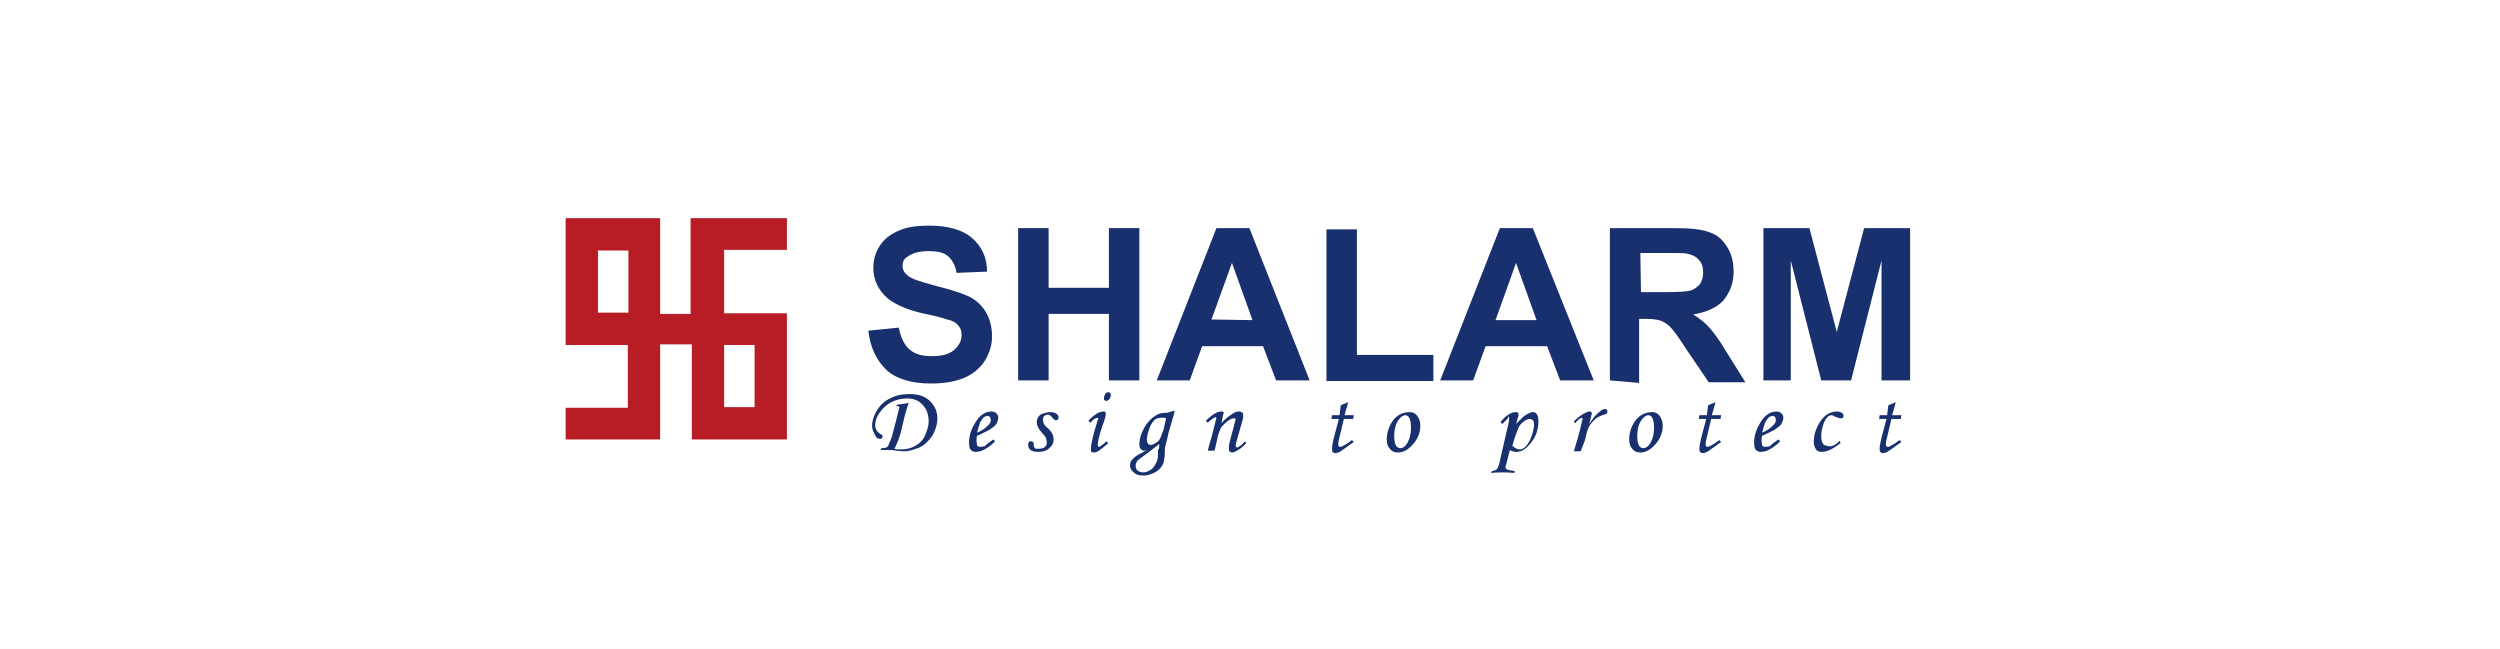
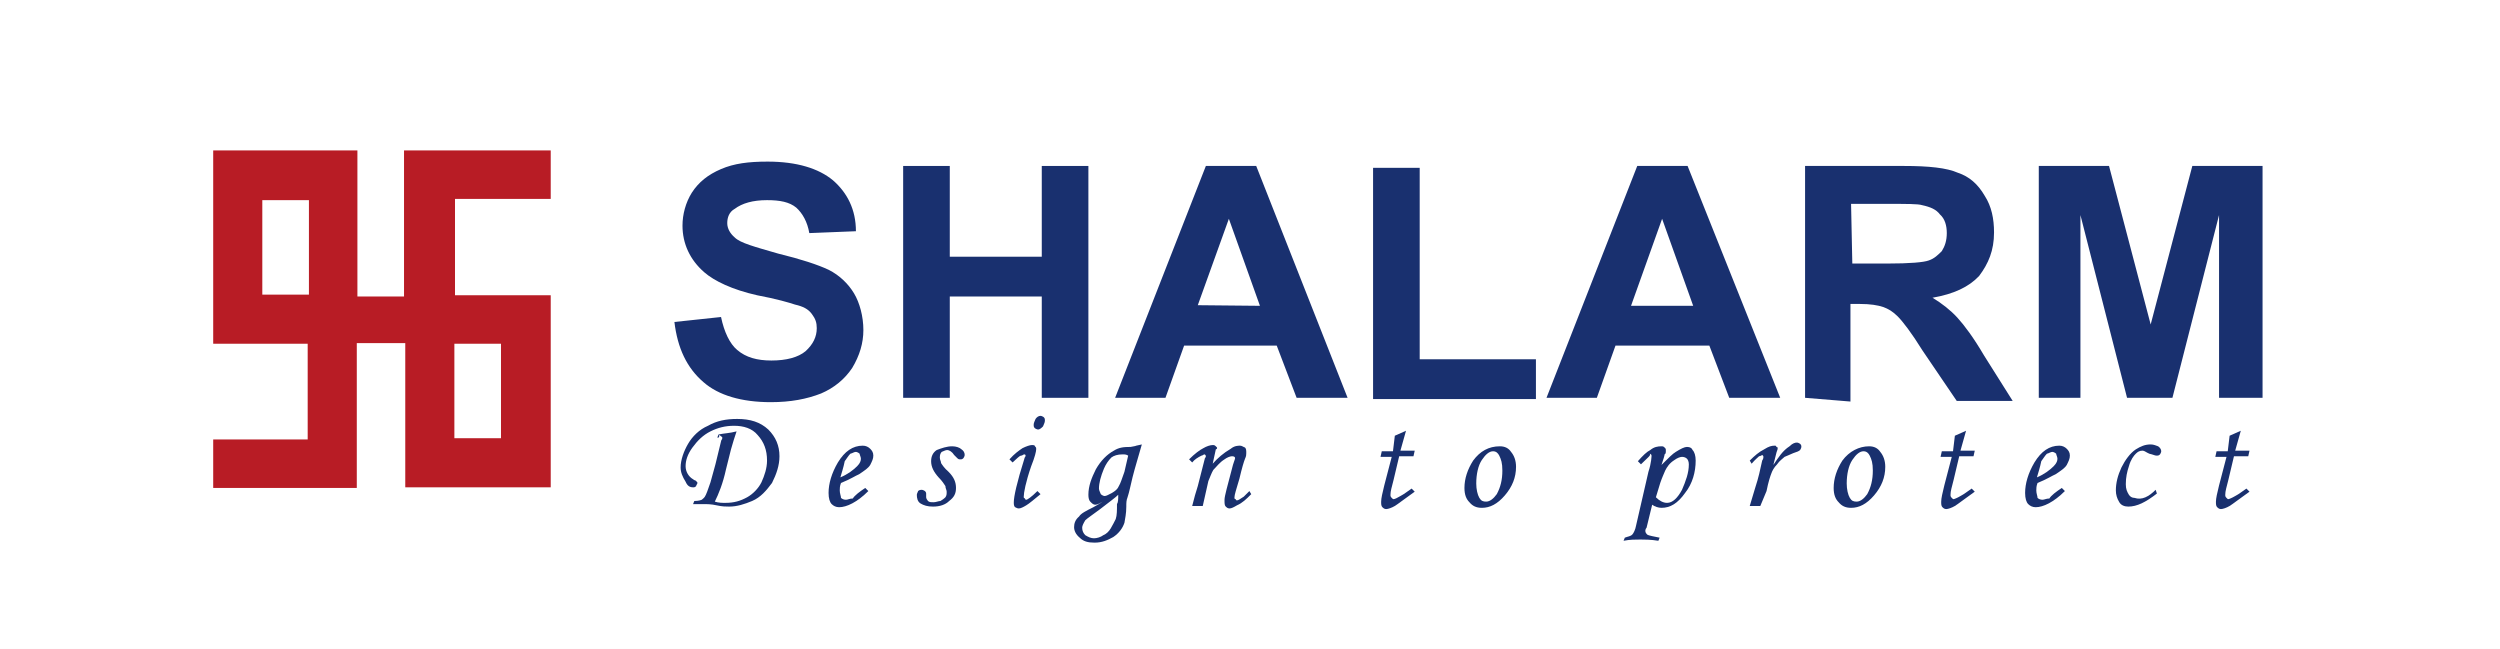
<svg xmlns="http://www.w3.org/2000/svg" version="1.1" id="圖層_1" x="0px" y="0px" viewBox="0 0 402.2 104.4" style="enable-background:new 0 0 402.2 104.4;" xml:space="preserve">
  <style type="text/css">
	.st0{fill:#FFFFFF;}
	.st1{fill:#19306F;}
	.st2{fill:#19306E;}
	.st3{fill:#B81C25;}
</style>
  <g>
    <rect class="st0" width="402.2" height="104.4" />
    <g>
      <g>
-         <path class="st1" d="M139.7,53.2l4.9-0.5c0.3,1.6,0.9,2.8,1.7,3.5c0.9,0.8,2.1,1.1,3.6,1.1c1.6,0,2.8-0.3,3.6-1     c0.8-0.7,1.2-1.5,1.2-2.4c0-0.6-0.1-1-0.5-1.5s-0.9-0.8-1.8-1c-0.6-0.2-1.9-0.6-4-1c-2.6-0.6-4.5-1.5-5.6-2.4     c-1.5-1.3-2.3-3-2.3-4.9c0-1.2,0.3-2.4,1-3.5s1.7-1.9,3.1-2.5s2.9-0.8,4.9-0.8c3.1,0,5.4,0.7,6.9,2c1.5,1.3,2.4,3.1,2.4,5.4     l-4.9,0.2c-0.2-1.2-0.7-2.1-1.4-2.7c-0.7-0.6-1.7-0.8-3.1-0.8c-1.5,0-2.6,0.3-3.4,0.9c-0.6,0.3-0.8,0.9-0.8,1.5     c0,0.6,0.3,1.1,0.8,1.5c0.6,0.6,2.1,1,4.6,1.7c2.4,0.6,4.2,1.2,5.3,1.7c1.2,0.6,2.1,1.5,2.7,2.5c0.6,1,1,2.4,1,3.9     c0,1.4-0.4,2.7-1.2,4c-0.8,1.2-1.9,2.1-3.3,2.7c-1.5,0.6-3.2,0.9-5.3,0.9c-3.1,0-5.5-0.7-7.1-2.1C141,58,140,55.9,139.7,53.2z" />
-         <path class="st1" d="M163.8,61.2V36.7h4.9v9.6h9.7v-9.6h4.9v24.5h-4.9V50.5h-9.7v10.7H163.8z" />
-         <path class="st1" d="M210.7,61.2h-5.4l-2.1-5.5h-9.8l-2,5.5h-5.3l9.6-24.5h5.3L210.7,61.2z M201.5,51.5l-3.3-9.2l-3.3,9.1     L201.5,51.5L201.5,51.5z" />
-         <path class="st1" d="M213.4,61.2V36.9h4.9v20.2h12.3v4.2H213.4z" />
-         <path class="st1" d="M256.4,61.2H251l-2.1-5.5H239l-2,5.5h-5.3l9.6-24.5h5.3L256.4,61.2z M247.2,51.5l-3.3-9.2l-3.3,9.2H247.2z" />
-         <path class="st1" d="M259,61.2V36.7h10.4c2.6,0,4.5,0.2,5.7,0.7c1.2,0.4,2.1,1.2,2.8,2.4c0.7,1.1,1,2.4,1,3.9     c0,1.9-0.6,3.3-1.6,4.6c-1.1,1.2-2.7,1.9-4.9,2.3c1,0.6,1.9,1.3,2.6,2.1c0.7,0.8,1.7,2.1,2.8,4l3,4.8h-5.9l-3.6-5.3     c-1.2-1.9-2.1-3.1-2.6-3.6c-0.5-0.5-1-0.8-1.5-1c-0.6-0.2-1.4-0.3-2.5-0.3h-1v10.3L259,61.2L259,61.2z M264,47h3.7     c2.4,0,3.9-0.1,4.4-0.3c0.6-0.2,1-0.6,1.4-1c0.3-0.5,0.5-1.1,0.5-1.9c0-0.8-0.2-1.5-0.7-2c-0.4-0.5-1-0.8-1.9-1     c-0.4-0.1-1.6-0.1-3.6-0.1h-3.9L264,47L264,47z" />
-         <path class="st1" d="M283.7,61.2V36.7h7.4l4.4,16.7l4.4-16.7h7.4v24.5h-4.6V41.9l-4.9,19.3h-4.8l-4.9-19.3v19.3H283.7z" />
+         <path class="st1" d="M108.5,51.8l7.5-0.8c0.5,2.4,1.4,4.3,2.6,5.3c1.4,1.2,3.2,1.7,5.5,1.7c2.4,0,4.3-0.5,5.5-1.5     c1.2-1.1,1.8-2.3,1.8-3.7c0-0.9-0.2-1.5-0.8-2.3c-0.6-0.8-1.4-1.2-2.7-1.5c-0.9-0.3-2.9-0.9-6.1-1.5c-4-0.9-6.9-2.3-8.5-3.7     c-2.3-2-3.5-4.6-3.5-7.5c0-1.8,0.5-3.7,1.5-5.3c1.1-1.7,2.6-2.9,4.7-3.8s4.4-1.2,7.5-1.2c4.7,0,8.2,1.1,10.5,3     c2.3,2,3.7,4.7,3.7,8.2l-7.5,0.3c-0.3-1.8-1.1-3.2-2.1-4.1c-1.1-0.9-2.6-1.2-4.7-1.2c-2.3,0-4,0.5-5.2,1.4     c-0.9,0.5-1.2,1.4-1.2,2.3c0,0.9,0.5,1.7,1.2,2.3c0.9,0.9,3.2,1.5,7,2.6c3.7,0.9,6.4,1.8,8.1,2.6c1.8,0.9,3.2,2.3,4.1,3.8     c0.9,1.5,1.5,3.7,1.5,5.9c0,2.1-0.6,4.1-1.8,6.1c-1.2,1.8-2.9,3.2-5,4.1c-2.3,0.9-4.9,1.4-8.1,1.4c-4.7,0-8.4-1.1-10.8-3.2     C110.5,59.2,109,56,108.5,51.8z" />
+         <path class="st1" d="M145.3,64V26.7h7.5v14.6h14.8V26.7h7.5V64h-7.5V47.7h-14.8V64H145.3z" />
+         <path class="st1" d="M216.8,64h-8.2l-3.2-8.4h-14.9l-3,8.4h-8.1l14.6-37.3h8.1L216.8,64z M202.7,49.2l-5-14l-5,13.9L202.7,49.2     L202.7,49.2z" />
+         <path class="st1" d="M220.9,64V27h7.5v30.8h18.7v6.4h-26.2V64z" />
+         <path class="st1" d="M286.4,64h-8.2l-3.2-8.4h-15.1l-3,8.4h-8.1l14.6-37.3h8.1L286.4,64z M272.4,49.2l-5-14l-5,14H272.4z" />
+         <path class="st1" d="M290.4,64V26.7h15.9c4,0,6.9,0.3,8.7,1.1c1.8,0.6,3.2,1.8,4.3,3.7c1.1,1.7,1.5,3.7,1.5,5.9     c0,2.9-0.9,5-2.4,7c-1.7,1.8-4.1,2.9-7.5,3.5c1.5,0.9,2.9,2,4,3.2c1.1,1.2,2.6,3.2,4.3,6.1l4.6,7.3h-9l-5.5-8.1     c-1.8-2.9-3.2-4.7-4-5.5c-0.8-0.8-1.5-1.2-2.3-1.5c-0.9-0.3-2.1-0.5-3.8-0.5h-1.5v15.7L290.4,64L290.4,64z M298,42.4h5.6     c3.7,0,5.9-0.2,6.7-0.5c0.9-0.3,1.5-0.9,2.1-1.5c0.5-0.8,0.8-1.7,0.8-2.9c0-1.2-0.3-2.3-1.1-3c-0.6-0.8-1.5-1.2-2.9-1.5     c-0.6-0.2-2.4-0.2-5.5-0.2h-5.9L298,42.4L298,42.4z" />
+         <path class="st1" d="M328,64V26.7h11.3l6.7,25.5l6.7-25.5H364V64h-7V34.6L349.5,64h-7.3l-7.5-29.4V64H328z" />
      </g>
      <g>
-         <path class="st2" d="M144.2,65.4l0.1-0.3c0.6-0.1,1.2-0.1,1.9-0.3c-0.2,0.6-0.4,1.2-0.6,1.9l-0.5,2.1c-0.3,1.5-0.8,2.6-1.2,3.4     c0.4,0.1,0.8,0.1,1.1,0.1c0.9,0,1.6-0.2,2.3-0.6c0.6-0.3,1.2-0.9,1.5-1.6c0.3-0.7,0.6-1.5,0.6-2.3c0-1.1-0.3-2-1-2.7     c-0.6-0.7-1.5-1-2.5-1c-0.9,0-1.7,0.2-2.5,0.6c-0.8,0.4-1.4,1-1.9,1.7c-0.5,0.7-0.7,1.4-0.7,2s0.3,1.1,0.8,1.4     c0.1,0.1,0.3,0.1,0.3,0.2c0.1,0.1,0.1,0.1,0.1,0.2c0,0.1-0.1,0.2-0.1,0.3c-0.1,0.1-0.2,0.1-0.3,0.1c-0.3,0-0.6-0.1-0.8-0.6     c-0.3-0.5-0.5-1-0.5-1.5c0-0.8,0.3-1.7,0.8-2.5c0.5-0.8,1.2-1.5,2.1-1.9c0.9-0.5,1.9-0.7,3.1-0.7c1.4,0,2.4,0.3,3.3,1.1     c0.8,0.8,1.2,1.7,1.2,2.8c0,1-0.3,1.9-0.8,2.8c-0.6,0.8-1.2,1.5-2.1,1.9c-0.8,0.3-1.6,0.6-2.4,0.6c-0.3,0-0.7,0-1.3-0.1     c-0.6-0.1-1-0.1-1.5-0.1c-0.2,0-0.6,0-1,0l0.1-0.3c0.5,0,0.8-0.1,0.8-0.1c0.1-0.1,0.2-0.1,0.3-0.3c0.1-0.2,0.3-0.7,0.6-1.5     l0.5-1.9l0.6-2.4c0-0.1,0.1-0.2,0.1-0.3c0-0.1,0-0.1-0.1-0.2c-0.1-0.1-0.1-0.1-0.2-0.1C144.4,65.4,144.4,65.4,144.2,65.4z" />
-         <path class="st2" d="M159.8,70.7l0.3,0.3c-1.2,1.2-2.3,1.7-3.1,1.7c-0.3,0-0.6-0.1-0.8-0.3c-0.2-0.2-0.3-0.6-0.3-1.2     c0-1,0.3-2.1,1-3.2c0.7-1.2,1.6-1.8,2.6-1.8c0.3,0,0.6,0.1,0.8,0.3c0.2,0.2,0.3,0.4,0.3,0.7c0,0.3-0.1,0.6-0.3,1     c-0.2,0.3-0.6,0.6-1.2,1c-0.3,0.1-0.9,0.5-1.9,0.9c-0.1,0.3-0.1,0.6-0.1,0.8c0,0.3,0.1,0.6,0.1,0.8c0.1,0.1,0.3,0.2,0.5,0.2     s0.4-0.1,0.7-0.1C158.7,71.5,159.2,71.1,159.8,70.7z M157.2,69.6c0.8-0.3,1.4-0.8,1.8-1.2c0.3-0.3,0.4-0.6,0.4-0.8     c0-0.2-0.1-0.4-0.1-0.5c-0.1-0.1-0.3-0.2-0.4-0.2c-0.2,0-0.3,0.1-0.6,0.2c-0.2,0.2-0.4,0.5-0.6,0.8     C157.5,68.5,157.3,69.1,157.2,69.6z" />
-         <path class="st2" d="M169,66.3c0.4,0,0.8,0.1,1,0.3c0.2,0.1,0.3,0.3,0.3,0.6c0,0.1-0.1,0.3-0.1,0.3c-0.1,0.1-0.2,0.1-0.3,0.1     c-0.1,0-0.2,0-0.3-0.1c-0.1-0.1-0.1-0.1-0.3-0.3c-0.2-0.3-0.5-0.5-0.7-0.5c-0.2,0-0.4,0.1-0.6,0.2c-0.1,0.1-0.2,0.3-0.2,0.6     s0.1,0.4,0.1,0.6c0.1,0.2,0.3,0.5,0.8,0.9c0.6,0.6,0.8,1.1,0.8,1.7c0,0.6-0.2,1-0.7,1.4c-0.4,0.4-1,0.6-1.7,0.6     c-0.6,0-1-0.1-1.3-0.3c-0.3-0.2-0.4-0.6-0.4-0.9c0-0.1,0.1-0.3,0.1-0.4c0.1-0.1,0.3-0.1,0.4-0.1c0.1,0,0.3,0.1,0.3,0.1     c0.1,0.1,0.1,0.2,0.1,0.3c0,0.1,0,0.1,0,0.2s0,0.1,0,0.1c0,0.1,0.1,0.3,0.2,0.4c0.1,0.1,0.3,0.1,0.6,0.1c0.3,0,0.5-0.1,0.7-0.1     c0.2-0.1,0.3-0.2,0.5-0.4c0.1-0.2,0.1-0.3,0.1-0.6c0-0.2-0.1-0.3-0.1-0.6c-0.1-0.2-0.3-0.5-0.7-0.9c-0.5-0.6-0.8-1.1-0.8-1.7     c0-0.5,0.2-0.9,0.6-1.2C167.9,66.5,168.4,66.3,169,66.3z" />
-         <path class="st2" d="M175.4,68l-0.3-0.3c0.5-0.6,1-0.9,1.4-1.2c0.4-0.2,0.8-0.3,1-0.3c0.1,0,0.3,0,0.3,0.1     c0.1,0.1,0.1,0.1,0.1,0.3s-0.1,0.8-0.5,1.8c-0.6,1.7-0.8,2.8-0.8,3.2c0,0.1,0,0.1,0.1,0.2c0,0.1,0.1,0.1,0.1,0.1     c0.1,0,0.6-0.3,1.2-0.9l0.3,0.3c-0.7,0.6-1.2,1-1.5,1.2c-0.3,0.2-0.6,0.3-0.8,0.3c-0.2,0-0.3-0.1-0.4-0.1     c-0.1-0.1-0.1-0.3-0.1-0.5c0-0.6,0.3-2.1,1.1-4.6c0-0.1,0.1-0.2,0.1-0.3c0-0.1-0.1-0.1-0.1-0.1c-0.1,0-0.2,0.1-0.3,0.1     C176.1,67.3,175.8,67.6,175.4,68z M178.3,63.1c0.1,0,0.3,0.1,0.3,0.1c0.1,0.1,0.1,0.2,0.1,0.4s-0.1,0.4-0.2,0.6     c-0.1,0.1-0.3,0.3-0.5,0.3c-0.1,0-0.3-0.1-0.3-0.1c-0.1-0.1-0.1-0.2-0.1-0.4c0-0.2,0.1-0.4,0.2-0.6     C177.9,63.2,178.1,63.1,178.3,63.1z" />
-         <path class="st2" d="M188.4,66.2l0.6-0.1c-0.3,1.2-0.7,2.4-1,3.5c-0.2,0.8-0.3,1.5-0.5,2.1c-0.1,0.3-0.1,0.6-0.1,1     c0,0.7-0.1,1.3-0.2,1.7c-0.2,0.6-0.6,1.1-1.2,1.5c-0.6,0.3-1.2,0.6-2,0.6c-0.7,0-1.2-0.1-1.6-0.5c-0.4-0.3-0.6-0.7-0.6-1.1     s0.1-0.8,0.5-1.1c0.2-0.3,0.7-0.6,1.5-1c0.3-0.2,0.7-0.4,1-0.6c-0.3,0.2-0.6,0.3-0.8,0.3c-0.2,0-0.3-0.1-0.5-0.3     c-0.1-0.1-0.2-0.4-0.2-0.7c0-0.9,0.3-1.8,0.8-2.7s1.2-1.6,1.9-2c0.5-0.3,1-0.4,1.8-0.4C188.1,66.3,188.3,66.3,188.4,66.2     L188.4,66.2z M186.5,71.4c-0.3,0.3-1,0.8-1.9,1.5c-0.8,0.6-1.4,1-1.6,1.2c-0.2,0.3-0.3,0.6-0.3,0.8c0,0.3,0.1,0.6,0.3,0.8     c0.3,0.2,0.6,0.3,0.9,0.3s0.7-0.1,1-0.3c0.3-0.1,0.6-0.4,0.8-0.7c0.2-0.3,0.4-0.7,0.5-1c0.1-0.4,0.1-0.9,0.1-1.6     C186.5,72.2,186.5,71.9,186.5,71.4z M187.6,67.3c-0.2-0.1-0.4-0.1-0.6-0.1c-0.5,0-0.9,0.1-1.2,0.3c-0.3,0.3-0.6,0.7-0.8,1.2     c-0.3,0.8-0.5,1.5-0.5,2.1c0,0.2,0.1,0.4,0.2,0.6c0.1,0.1,0.3,0.2,0.4,0.2c0.2,0,0.4-0.1,0.8-0.3c0.3-0.2,0.6-0.4,0.7-0.7     c0.2-0.3,0.3-0.8,0.6-1.5L187.6,67.3z" />
-         <path class="st2" d="M194.3,68l-0.3-0.3c0.6-0.6,1.1-1,1.5-1.2c0.3-0.2,0.7-0.3,1-0.3c0.1,0,0.2,0,0.3,0.1     c0.1,0.1,0.1,0.1,0.1,0.1c0,0.1,0,0.1-0.1,0.2l-0.3,1.5c0.5-0.6,1.1-1.1,1.9-1.6c0.4-0.3,0.8-0.3,1-0.3c0.2,0,0.3,0.1,0.5,0.2     c0.1,0.1,0.1,0.3,0.1,0.6c0,0.1,0,0.3-0.1,0.6c-0.1,0.3-0.3,1-0.6,2.1s-0.5,1.7-0.5,2c0,0.1,0,0.2,0.1,0.2c0,0.1,0.1,0.1,0.1,0.1     c0.1,0,0.3-0.1,0.7-0.4c0.2-0.2,0.4-0.4,0.6-0.6l0.2,0.3c-0.5,0.5-0.9,0.9-1.5,1.2c-0.3,0.2-0.6,0.3-0.8,0.3     c-0.2,0-0.3-0.1-0.4-0.2c-0.1-0.1-0.1-0.3-0.1-0.7c0-0.4,0.3-1.5,0.8-3.3c0.1-0.6,0.3-1,0.3-1.1s-0.1-0.2-0.3-0.2     s-0.5,0.1-0.8,0.3c-0.5,0.3-0.8,0.7-1.2,1.1c-0.2,0.3-0.3,0.7-0.5,1.2l-0.6,2.6h-1.1c0.2-0.8,0.4-1.5,0.6-2.1l0.7-2.8     c0-0.1,0.1-0.2,0.1-0.3c0-0.1-0.1-0.2-0.1-0.2c-0.1,0-0.2,0.1-0.3,0.1C194.9,67.5,194.6,67.7,194.3,68z" />
-         <path class="st2" d="M215.7,65.2l1.2-0.5l-0.6,2.1h1.5l-0.1,0.6h-1.5l-0.6,2.5c-0.2,0.8-0.3,1.2-0.3,1.6c0,0.1,0,0.2,0.1,0.3     c0.1,0.1,0.1,0.1,0.2,0.1c0.1,0,0.4-0.1,0.7-0.3c0.4-0.2,0.8-0.5,1.2-0.8l0.3,0.3c-1.1,0.8-1.8,1.3-2.1,1.5     c-0.3,0.2-0.7,0.3-0.9,0.3c-0.2,0-0.3-0.1-0.4-0.2c-0.1-0.1-0.1-0.3-0.1-0.6c0-0.3,0.1-0.9,0.3-1.7l0.8-3h-1.2l0.1-0.6h1.2     L215.7,65.2z" />
-         <path class="st2" d="M226.8,66.3c0.5,0,0.9,0.2,1.2,0.6c0.3,0.4,0.5,0.9,0.5,1.6c0,1.1-0.4,2.1-1.2,3s-1.6,1.3-2.4,1.3     c-0.6,0-1-0.2-1.3-0.6c-0.3-0.3-0.5-0.8-0.5-1.5c0-1,0.3-2,0.9-2.9C224.7,66.8,225.6,66.3,226.8,66.3z M226.1,66.8     c-0.4,0-0.8,0.3-1.2,0.9c-0.4,0.6-0.6,1.5-0.6,2.5c0,0.6,0.1,1.2,0.3,1.5c0.2,0.3,0.4,0.4,0.7,0.4c0.4,0,0.8-0.3,1.1-0.8     c0.4-0.7,0.6-1.5,0.6-2.5c0-0.8-0.1-1.2-0.3-1.6C226.6,67,226.4,66.8,226.1,66.8z" />
-         <path class="st2" d="M241.7,68.2l-0.3-0.3c0.5-0.6,0.9-1,1.3-1.2c0.4-0.3,0.8-0.4,1.2-0.4c0.1,0,0.2,0,0.3,0.1     c0.1,0.1,0.1,0.1,0.1,0.3s0,0.3-0.1,0.4c0,0.1-0.1,0.5-0.3,1.1c0.8-0.8,1.2-1.2,1.5-1.4c0.5-0.3,0.9-0.5,1.2-0.5     c0.3,0,0.5,0.1,0.6,0.3c0.2,0.2,0.3,0.6,0.3,1.1c0,1.2-0.3,2.4-1.1,3.4c-0.8,1.1-1.6,1.6-2.5,1.6c-0.3,0-0.7-0.1-1-0.3l-0.6,2.4     c-0.1,0.1-0.1,0.3-0.1,0.3c0,0.2,0.1,0.3,0.2,0.4c0.2,0.1,0.7,0.2,1.3,0.3l-0.1,0.3c-0.8-0.1-1.5-0.1-1.9-0.1     c-0.5,0-1.1,0-1.8,0.1l0.1-0.3c0.3-0.1,0.6-0.1,0.8-0.3c0.1-0.1,0.3-0.5,0.4-0.9l1.3-5.7c0.3-1,0.3-1.7,0.3-1.7     c0-0.1-0.1-0.2-0.2-0.2C242.8,67.2,242.4,67.5,241.7,68.2z M243.3,71.7c0.4,0.4,0.8,0.6,1.2,0.6c0.6,0,1.1-0.5,1.6-1.4     c0.4-0.9,0.7-1.8,0.7-2.7c0-0.3-0.1-0.5-0.2-0.6c-0.1-0.1-0.3-0.2-0.5-0.2c-0.2,0-0.5,0.1-0.8,0.3c-0.5,0.3-0.8,0.7-1,1.1     c-0.1,0.3-0.3,0.7-0.5,1.3L243.3,71.7z" />
-         <path class="st2" d="M254.3,72.6h-1.1l0.6-2c0.3-1,0.5-1.9,0.7-2.8c0.1-0.2,0.1-0.3,0.1-0.4c0-0.1-0.1-0.2-0.1-0.2     s-0.2,0.1-0.3,0.1c-0.1,0.1-0.4,0.3-0.8,0.8l-0.2-0.3c0.5-0.5,1-0.9,1.5-1.2c0.5-0.3,0.8-0.4,1.1-0.4c0.1,0,0.1,0,0.2,0.1     c0.1,0.1,0.1,0.1,0.1,0.1c0,0.1,0,0.2-0.1,0.5l-0.3,1.3c0.5-0.8,1-1.5,1.7-2c0.3-0.3,0.6-0.4,0.8-0.4c0.1,0,0.3,0.1,0.3,0.1     c0.1,0.1,0.1,0.2,0.1,0.3c0,0.1-0.1,0.3-0.1,0.3c-0.1,0.1-0.3,0.2-0.7,0.3c-0.3,0.1-0.7,0.3-0.9,0.4c-0.2,0.2-0.5,0.4-0.8,0.8     c-0.3,0.3-0.5,0.7-0.6,0.9c-0.1,0.3-0.3,0.9-0.5,1.9L254.3,72.6z" />
-         <path class="st2" d="M265.8,66.3c0.5,0,0.9,0.2,1.2,0.6c0.3,0.4,0.5,0.9,0.5,1.6c0,1.1-0.4,2.1-1.2,3c-0.8,0.9-1.6,1.3-2.4,1.3     c-0.6,0-1-0.2-1.3-0.6c-0.3-0.3-0.5-0.8-0.5-1.5c0-1,0.3-2,0.9-2.9C263.7,66.8,264.7,66.3,265.8,66.3z M265.2,66.8     c-0.4,0-0.8,0.3-1.2,0.9c-0.4,0.6-0.6,1.5-0.6,2.5c0,0.6,0.1,1.2,0.3,1.5c0.2,0.3,0.4,0.4,0.7,0.4c0.4,0,0.8-0.3,1.1-0.8     c0.4-0.7,0.6-1.5,0.6-2.5c0-0.8-0.1-1.2-0.3-1.6C265.7,67,265.5,66.8,265.2,66.8z" />
-         <path class="st2" d="M274.8,65.2l1.2-0.5l-0.6,2.1h1.5l-0.1,0.6h-1.5l-0.6,2.5c-0.2,0.8-0.3,1.2-0.3,1.6c0,0.1,0,0.2,0.1,0.3     c0.1,0.1,0.1,0.1,0.2,0.1c0.1,0,0.4-0.1,0.7-0.3c0.4-0.2,0.8-0.5,1.2-0.8l0.3,0.3c-1.1,0.8-1.8,1.3-2.1,1.5     c-0.3,0.2-0.7,0.3-0.9,0.3s-0.3-0.1-0.4-0.2c-0.1-0.1-0.1-0.3-0.1-0.6c0-0.3,0.1-0.9,0.3-1.7l0.8-3h-1.2l0.1-0.6h1.2L274.8,65.2z     " />
-         <path class="st2" d="M286.1,70.7l0.3,0.3c-1.2,1.2-2.3,1.7-3.1,1.7c-0.3,0-0.6-0.1-0.8-0.3c-0.2-0.2-0.3-0.6-0.3-1.2     c0-1,0.3-2.1,1-3.2c0.7-1.2,1.6-1.8,2.6-1.8c0.3,0,0.6,0.1,0.8,0.3c0.2,0.2,0.3,0.4,0.3,0.7c0,0.3-0.1,0.6-0.3,1     c-0.2,0.3-0.6,0.6-1.2,1c-0.3,0.1-0.9,0.5-1.9,0.9c-0.1,0.3-0.1,0.6-0.1,0.8c0,0.3,0.1,0.6,0.1,0.8c0.1,0.1,0.3,0.2,0.5,0.2     c0.2,0,0.4-0.1,0.7-0.1C285,71.5,285.5,71.1,286.1,70.7z M283.5,69.6c0.8-0.3,1.4-0.8,1.8-1.2c0.3-0.3,0.4-0.6,0.4-0.8     c0-0.2-0.1-0.4-0.1-0.5c-0.1-0.1-0.3-0.2-0.4-0.2c-0.2,0-0.3,0.1-0.6,0.2c-0.2,0.2-0.4,0.5-0.6,0.8     C283.8,68.5,283.6,69.1,283.5,69.6z" />
-         <path class="st2" d="M296,70.9l0.1,0.4c-1.2,0.9-2.1,1.4-3,1.4c-0.4,0-0.8-0.1-1-0.5c-0.2-0.3-0.3-0.7-0.3-1.2     c0-0.8,0.2-1.6,0.6-2.4c0.4-0.8,0.9-1.5,1.5-1.9c0.5-0.3,1-0.5,1.6-0.5c0.3,0,0.6,0.1,0.8,0.2c0.2,0.1,0.3,0.3,0.3,0.5     c0,0.1-0.1,0.3-0.1,0.3c-0.1,0.1-0.2,0.1-0.4,0.1c-0.1,0-0.4-0.1-0.7-0.2c-0.3-0.1-0.5-0.3-0.7-0.3c-0.3,0-0.5,0.1-0.7,0.3     s-0.5,0.6-0.7,1.3c-0.2,0.6-0.3,1.2-0.3,1.9c0,0.5,0.1,0.8,0.3,1.1c0.1,0.2,0.3,0.3,0.6,0.3C294.6,72,295.3,71.6,296,70.9z" />
-         <path class="st2" d="M303.8,65.2l1.2-0.5l-0.6,2.1h1.5l-0.1,0.6h-1.5l-0.6,2.5c-0.2,0.8-0.3,1.2-0.3,1.6c0,0.1,0,0.2,0.1,0.3     c0.1,0.1,0.1,0.1,0.2,0.1c0.1,0,0.4-0.1,0.7-0.3c0.4-0.2,0.8-0.5,1.2-0.8l0.3,0.3c-1.1,0.8-1.8,1.3-2.1,1.5s-0.7,0.3-0.9,0.3     s-0.3-0.1-0.4-0.2c-0.1-0.1-0.1-0.3-0.1-0.6c0-0.3,0.1-0.9,0.3-1.7l0.8-3h-1.2l0.1-0.6h1.2L303.8,65.2z" />
+         <path class="st2" d="M115.4,70.4l0.2-0.5c0.9-0.2,1.8-0.2,2.9-0.5c-0.3,0.9-0.6,1.8-0.9,2.9l-0.8,3.2c-0.5,2.3-1.2,4-1.8,5.2     c0.6,0.2,1.2,0.2,1.7,0.2c1.4,0,2.4-0.3,3.5-0.9c0.9-0.5,1.8-1.4,2.3-2.4c0.5-1.1,0.9-2.3,0.9-3.5c0-1.7-0.5-3-1.5-4.1     c-0.9-1.1-2.3-1.5-3.8-1.5c-1.4,0-2.6,0.3-3.8,0.9s-2.1,1.5-2.9,2.6c-0.8,1.1-1.1,2.1-1.1,3s0.5,1.7,1.2,2.1     c0.2,0.2,0.5,0.2,0.5,0.3c0.2,0.2,0.2,0.2,0.2,0.3c0,0.2-0.2,0.3-0.2,0.5c-0.2,0.2-0.3,0.2-0.5,0.2c-0.5,0-0.9-0.2-1.2-0.9     c-0.5-0.8-0.8-1.5-0.8-2.3c0-1.2,0.5-2.6,1.2-3.8s1.8-2.3,3.2-2.9c1.4-0.8,2.9-1.1,4.7-1.1c2.1,0,3.7,0.5,5,1.7     c1.2,1.2,1.8,2.6,1.8,4.3c0,1.5-0.5,2.9-1.2,4.3c-0.9,1.2-1.8,2.3-3.2,2.9c-1.2,0.5-2.4,0.9-3.7,0.9c-0.5,0-1.1,0-2-0.2     c-0.9-0.2-1.5-0.2-2.3-0.2c-0.3,0-0.9,0-1.5,0l0.2-0.5c0.8,0,1.2-0.2,1.2-0.2c0.2-0.2,0.3-0.2,0.5-0.5c0.2-0.3,0.5-1.1,0.9-2.3     l0.8-2.9l0.9-3.7c0-0.2,0.2-0.3,0.2-0.5c0-0.2,0-0.2-0.2-0.3c-0.2-0.2-0.2-0.2-0.3-0.2C115.7,70.4,115.7,70.4,115.4,70.4z" />
+         <path class="st2" d="M139.2,78.5l0.5,0.5c-1.8,1.8-3.5,2.6-4.7,2.6c-0.5,0-0.9-0.2-1.2-0.5c-0.3-0.3-0.5-0.9-0.5-1.8     c0-1.5,0.5-3.2,1.5-4.9c1.1-1.8,2.4-2.7,4-2.7c0.5,0,0.9,0.2,1.2,0.5c0.3,0.3,0.5,0.6,0.5,1.1c0,0.5-0.2,0.9-0.5,1.5     c-0.3,0.5-0.9,0.9-1.8,1.5c-0.5,0.2-1.4,0.8-2.9,1.4c-0.2,0.5-0.2,0.9-0.2,1.2c0,0.5,0.2,0.9,0.2,1.2c0.2,0.2,0.5,0.3,0.8,0.3     s0.6-0.2,1.1-0.2C137.5,79.7,138.3,79.1,139.2,78.5z M135.2,76.8c1.2-0.5,2.1-1.2,2.7-1.8c0.5-0.5,0.6-0.9,0.6-1.2     c0-0.3-0.2-0.6-0.2-0.8c-0.2-0.2-0.5-0.3-0.6-0.3c-0.3,0-0.5,0.2-0.9,0.3c-0.3,0.3-0.6,0.8-0.9,1.2     C135.7,75.2,135.4,76.1,135.2,76.8z" />
+         <path class="st2" d="M153.2,71.8c0.6,0,1.2,0.2,1.5,0.5c0.3,0.2,0.5,0.5,0.5,0.9c0,0.2-0.2,0.5-0.2,0.5c-0.2,0.2-0.3,0.2-0.5,0.2     s-0.3,0-0.5-0.2c-0.2-0.2-0.2-0.2-0.5-0.5c-0.3-0.5-0.8-0.8-1.1-0.8s-0.6,0.2-0.9,0.3c-0.2,0.2-0.3,0.5-0.3,0.9s0.2,0.6,0.2,0.9     c0.2,0.3,0.5,0.8,1.2,1.4c0.9,0.9,1.2,1.7,1.2,2.6s-0.3,1.5-1.1,2.1c-0.6,0.6-1.5,0.9-2.6,0.9c-0.9,0-1.5-0.2-2-0.5     c-0.5-0.3-0.6-0.9-0.6-1.4c0-0.2,0.2-0.5,0.2-0.6c0.2-0.2,0.5-0.2,0.6-0.2c0.2,0,0.5,0.2,0.5,0.2c0.2,0.2,0.2,0.3,0.2,0.5     c0,0.2,0,0.2,0,0.3c0,0.2,0,0.2,0,0.2c0,0.2,0.2,0.5,0.3,0.6c0.2,0.2,0.5,0.2,0.9,0.2s0.8-0.2,1.1-0.2c0.3-0.2,0.5-0.3,0.8-0.6     c0.2-0.3,0.2-0.5,0.2-0.9c0-0.3-0.2-0.5-0.2-0.9c-0.2-0.3-0.5-0.8-1.1-1.4c-0.8-0.9-1.2-1.7-1.2-2.6c0-0.8,0.3-1.4,0.9-1.8     C151.5,72.1,152.3,71.8,153.2,71.8z" />
+         <path class="st2" d="M162.9,74.4l-0.5-0.5c0.8-0.9,1.5-1.4,2.1-1.8c0.6-0.3,1.2-0.5,1.5-0.5c0.2,0,0.5,0,0.5,0.2     c0.2,0.2,0.2,0.2,0.2,0.5s-0.2,1.2-0.8,2.7c-0.9,2.6-1.2,4.3-1.2,4.9c0,0.2,0,0.2,0.2,0.3c0,0.2,0.2,0.2,0.2,0.2     c0.2,0,0.9-0.5,1.8-1.4l0.5,0.5c-1.1,0.9-1.8,1.5-2.3,1.8c-0.5,0.3-0.9,0.5-1.2,0.5c-0.3,0-0.5-0.2-0.6-0.2     c-0.2-0.2-0.2-0.5-0.2-0.8c0-0.9,0.5-3.2,1.7-7c0-0.2,0.2-0.3,0.2-0.5c0-0.2-0.2-0.2-0.2-0.2c-0.2,0-0.3,0.2-0.5,0.2     C164,73.3,163.6,73.8,162.9,74.4z M167.4,66.9c0.2,0,0.5,0.2,0.5,0.2c0.2,0.2,0.2,0.3,0.2,0.6s-0.2,0.6-0.3,0.9     c-0.2,0.2-0.5,0.5-0.8,0.5c-0.2,0-0.5-0.2-0.5-0.2c-0.2-0.2-0.2-0.3-0.2-0.6c0-0.3,0.2-0.6,0.3-0.9     C166.8,67.1,167.1,66.9,167.4,66.9z" />
+         <path class="st2" d="M182.8,71.7l0.9-0.2c-0.5,1.8-1.1,3.7-1.5,5.3c-0.3,1.2-0.5,2.3-0.8,3.2c-0.2,0.5-0.2,0.9-0.2,1.5     c0,1.1-0.2,2-0.3,2.6c-0.3,0.9-0.9,1.7-1.8,2.3c-0.9,0.5-1.8,0.9-3,0.9c-1.1,0-1.8-0.2-2.4-0.8c-0.6-0.5-0.9-1.1-0.9-1.7     s0.2-1.2,0.8-1.7c0.3-0.5,1.1-0.9,2.3-1.5c0.5-0.3,1.1-0.6,1.5-0.9c-0.5,0.3-0.9,0.5-1.2,0.5c-0.3,0-0.5-0.2-0.8-0.5     c-0.2-0.2-0.3-0.6-0.3-1.1c0-1.4,0.5-2.7,1.2-4.1c0.8-1.4,1.8-2.4,2.9-3c0.8-0.5,1.5-0.6,2.7-0.6     C182.3,71.8,182.6,71.8,182.8,71.7L182.8,71.7z M179.9,79.6c-0.5,0.5-1.5,1.2-2.9,2.3c-1.2,0.9-2.1,1.5-2.4,1.8     c-0.3,0.5-0.5,0.9-0.5,1.2c0,0.5,0.2,0.9,0.5,1.2c0.5,0.3,0.9,0.5,1.4,0.5s1.1-0.2,1.5-0.5c0.5-0.2,0.9-0.6,1.2-1.1     c0.3-0.5,0.6-1.1,0.8-1.5c0.2-0.6,0.2-1.4,0.2-2.4C179.9,80.8,179.9,80.3,179.9,79.6z M181.5,73.3c-0.3-0.2-0.6-0.2-0.9-0.2     c-0.8,0-1.4,0.2-1.8,0.5c-0.5,0.5-0.9,1.1-1.2,1.8c-0.5,1.2-0.8,2.3-0.8,3.2c0,0.3,0.2,0.6,0.3,0.9c0.2,0.2,0.5,0.3,0.6,0.3     c0.3,0,0.6-0.2,1.2-0.5c0.5-0.3,0.9-0.6,1.1-1.1c0.3-0.5,0.5-1.2,0.9-2.3L181.5,73.3z" />
+         <path class="st2" d="M191.8,74.4l-0.5-0.5c0.9-0.9,1.7-1.5,2.3-1.8c0.5-0.3,1.1-0.5,1.5-0.5c0.2,0,0.3,0,0.5,0.2     c0.2,0.2,0.2,0.2,0.2,0.2c0,0.2,0,0.2-0.2,0.3l-0.5,2.3c0.8-0.9,1.7-1.7,2.9-2.4c0.6-0.5,1.2-0.5,1.5-0.5c0.3,0,0.5,0.2,0.8,0.3     c0.2,0.2,0.2,0.5,0.2,0.9c0,0.2,0,0.5-0.2,0.9c-0.2,0.5-0.5,1.5-0.9,3.2c-0.5,1.7-0.8,2.6-0.8,3c0,0.2,0,0.3,0.2,0.3     c0,0.2,0.2,0.2,0.2,0.2c0.2,0,0.5-0.2,1.1-0.6c0.3-0.3,0.6-0.6,0.9-0.9l0.3,0.5c-0.8,0.8-1.4,1.4-2.3,1.8     c-0.5,0.3-0.9,0.5-1.2,0.5c-0.3,0-0.5-0.2-0.6-0.3c-0.2-0.2-0.2-0.5-0.2-1.1c0-0.6,0.5-2.3,1.2-5c0.2-0.9,0.5-1.5,0.5-1.7     c0-0.2-0.2-0.3-0.5-0.3s-0.8,0.2-1.2,0.5c-0.8,0.5-1.2,1.1-1.8,1.7c-0.3,0.5-0.5,1.1-0.8,1.8l-0.9,4h-1.7     c0.3-1.2,0.6-2.3,0.9-3.2l1.1-4.3c0-0.2,0.2-0.3,0.2-0.5c0-0.2-0.2-0.3-0.2-0.3c-0.2,0-0.3,0.2-0.5,0.2     C192.7,73.6,192.2,73.9,191.8,74.4z" />
+         <path class="st2" d="M224.4,70.1l1.8-0.8l-0.9,3.2h2.3l-0.2,0.9h-2.3l-0.9,3.8c-0.3,1.2-0.5,1.8-0.5,2.4c0,0.2,0,0.3,0.2,0.5     c0.2,0.2,0.2,0.2,0.3,0.2c0.2,0,0.6-0.2,1.1-0.5c0.6-0.3,1.2-0.8,1.8-1.2l0.5,0.5c-1.7,1.2-2.7,2-3.2,2.3     c-0.5,0.3-1.1,0.5-1.4,0.5c-0.3,0-0.5-0.2-0.6-0.3c-0.2-0.2-0.2-0.5-0.2-0.9c0-0.5,0.2-1.4,0.5-2.6l1.2-4.6h-1.8l0.2-0.9h1.8     L224.4,70.1z" />
+         <path class="st2" d="M241.3,71.8c0.8,0,1.4,0.3,1.8,0.9c0.5,0.6,0.8,1.4,0.8,2.4c0,1.7-0.6,3.2-1.8,4.6s-2.4,2-3.7,2     c-0.9,0-1.5-0.3-2-0.9c-0.5-0.5-0.8-1.2-0.8-2.3c0-1.5,0.5-3,1.4-4.4C238.1,72.6,239.5,71.8,241.3,71.8z M240.2,72.6     c-0.6,0-1.2,0.5-1.8,1.4c-0.6,0.9-0.9,2.3-0.9,3.8c0,0.9,0.2,1.8,0.5,2.3s0.6,0.6,1.1,0.6c0.6,0,1.2-0.5,1.7-1.2     c0.6-1.1,0.9-2.3,0.9-3.8c0-1.2-0.2-1.8-0.5-2.4C241,72.9,240.7,72.6,240.2,72.6z" />
+         <path class="st2" d="M264,74.7l-0.5-0.5c0.8-0.9,1.4-1.5,2-1.8c0.6-0.5,1.2-0.6,1.8-0.6c0.2,0,0.3,0,0.5,0.2s0.2,0.2,0.2,0.5     c0,0.3,0,0.5-0.2,0.6c0,0.2-0.2,0.8-0.5,1.7c1.2-1.2,1.8-1.8,2.3-2.1c0.8-0.5,1.4-0.8,1.8-0.8c0.5,0,0.8,0.2,0.9,0.5     c0.3,0.3,0.5,0.9,0.5,1.7c0,1.8-0.5,3.7-1.7,5.2c-1.2,1.7-2.4,2.4-3.8,2.4c-0.5,0-1.1-0.2-1.5-0.5l-0.9,3.7     c-0.2,0.2-0.2,0.5-0.2,0.5c0,0.3,0.2,0.5,0.3,0.6c0.3,0.2,1.1,0.3,2,0.5l-0.2,0.5c-1.2-0.2-2.3-0.2-2.9-0.2c-0.8,0-1.7,0-2.7,0.2     l0.2-0.5c0.5-0.2,0.9-0.2,1.2-0.5c0.2-0.2,0.5-0.8,0.6-1.4l2-8.7c0.5-1.5,0.5-2.6,0.5-2.6c0-0.2-0.2-0.3-0.3-0.3     C265.7,73.2,265.1,73.6,264,74.7z M266.4,80c0.6,0.6,1.2,0.9,1.8,0.9c0.9,0,1.7-0.8,2.4-2.1c0.6-1.4,1.1-2.7,1.1-4.1     c0-0.5-0.2-0.8-0.3-0.9c-0.2-0.2-0.5-0.3-0.8-0.3c-0.3,0-0.8,0.2-1.2,0.5c-0.8,0.5-1.2,1.1-1.5,1.7c-0.2,0.5-0.5,1.1-0.8,2     L266.4,80z" />
+         <path class="st2" d="M283.2,81.4h-1.7l0.9-3c0.5-1.5,0.8-2.9,1.1-4.3c0.2-0.3,0.2-0.5,0.2-0.6c0-0.2-0.2-0.3-0.2-0.3     s-0.3,0.2-0.5,0.2c-0.2,0.2-0.6,0.5-1.2,1.2l-0.3-0.5c0.8-0.8,1.5-1.4,2.3-1.8c0.8-0.5,1.2-0.6,1.7-0.6c0.2,0,0.2,0,0.3,0.2     C286,72,286,72,286,72c0,0.2,0,0.3-0.2,0.8l-0.5,2c0.8-1.2,1.5-2.3,2.6-3c0.5-0.5,0.9-0.6,1.2-0.6c0.2,0,0.5,0.2,0.5,0.2     c0.2,0.2,0.2,0.3,0.2,0.5c0,0.2-0.2,0.5-0.2,0.5c-0.2,0.2-0.5,0.3-1.1,0.5c-0.5,0.2-1.1,0.5-1.4,0.6c-0.3,0.3-0.8,0.6-1.2,1.2     c-0.5,0.5-0.8,1.1-0.9,1.4c-0.2,0.5-0.5,1.4-0.8,2.9L283.2,81.4z" />
+         <path class="st2" d="M300.7,71.8c0.8,0,1.4,0.3,1.8,0.9c0.5,0.6,0.8,1.4,0.8,2.4c0,1.7-0.6,3.2-1.8,4.6c-1.2,1.4-2.4,2-3.7,2     c-0.9,0-1.5-0.3-2-0.9c-0.5-0.5-0.8-1.2-0.8-2.3c0-1.5,0.5-3,1.4-4.4C297.5,72.6,299.1,71.8,300.7,71.8z M299.8,72.6     c-0.6,0-1.2,0.5-1.8,1.4c-0.6,0.9-0.9,2.3-0.9,3.8c0,0.9,0.2,1.8,0.5,2.3c0.3,0.5,0.6,0.6,1.1,0.6c0.6,0,1.2-0.5,1.7-1.2     c0.6-1.1,0.9-2.3,0.9-3.8c0-1.2-0.2-1.8-0.5-2.4C300.6,72.9,300.3,72.6,299.8,72.6z" />
+         <path class="st2" d="M314.5,70.1l1.8-0.8l-0.9,3.2h2.3l-0.2,0.9h-2.3l-0.9,3.8c-0.3,1.2-0.5,1.8-0.5,2.4c0,0.2,0,0.3,0.2,0.5     c0.2,0.2,0.2,0.2,0.3,0.2s0.6-0.2,1.1-0.5c0.6-0.3,1.2-0.8,1.8-1.2l0.5,0.5c-1.7,1.2-2.7,2-3.2,2.3c-0.5,0.3-1.1,0.5-1.4,0.5     c-0.3,0-0.5-0.2-0.6-0.3c-0.2-0.2-0.2-0.5-0.2-0.9c0-0.5,0.2-1.4,0.5-2.6l1.2-4.6h-1.8l0.2-0.9h1.8L314.5,70.1z" />
+         <path class="st2" d="M331.7,78.5l0.5,0.5c-1.8,1.8-3.5,2.6-4.7,2.6c-0.5,0-0.9-0.2-1.2-0.5c-0.3-0.3-0.5-0.9-0.5-1.8     c0-1.5,0.5-3.2,1.5-4.9c1.1-1.8,2.4-2.7,4-2.7c0.5,0,0.9,0.2,1.2,0.5c0.3,0.3,0.5,0.6,0.5,1.1c0,0.5-0.2,0.9-0.5,1.5     c-0.3,0.5-0.9,0.9-1.8,1.5c-0.5,0.2-1.4,0.8-2.9,1.4c-0.2,0.5-0.2,0.9-0.2,1.2c0,0.5,0.2,0.9,0.2,1.2c0.2,0.2,0.5,0.3,0.8,0.3     c0.3,0,0.6-0.2,1.1-0.2C330,79.7,330.8,79.1,331.7,78.5z M327.7,76.8c1.2-0.5,2.1-1.2,2.7-1.8c0.5-0.5,0.6-0.9,0.6-1.2     c0-0.3-0.2-0.6-0.2-0.8c-0.2-0.2-0.5-0.3-0.6-0.3c-0.3,0-0.5,0.2-0.9,0.3c-0.3,0.3-0.6,0.8-0.9,1.2     C328.2,75.2,327.9,76.1,327.7,76.8z" />
+         <path class="st2" d="M346.8,78.8l0.2,0.6c-1.8,1.4-3.2,2.1-4.6,2.1c-0.6,0-1.2-0.2-1.5-0.8c-0.3-0.5-0.5-1.1-0.5-1.8     c0-1.2,0.3-2.4,0.9-3.7c0.6-1.2,1.4-2.3,2.3-2.9c0.8-0.5,1.5-0.8,2.4-0.8c0.5,0,0.9,0.2,1.2,0.3c0.3,0.2,0.5,0.5,0.5,0.8     c0,0.2-0.2,0.5-0.2,0.5c-0.2,0.2-0.3,0.2-0.6,0.2c-0.2,0-0.6-0.2-1.1-0.3c-0.5-0.2-0.8-0.5-1.1-0.5c-0.5,0-0.8,0.2-1.1,0.5     s-0.8,0.9-1.1,2c-0.3,0.9-0.5,1.8-0.5,2.9c0,0.8,0.2,1.2,0.5,1.7c0.2,0.3,0.5,0.5,0.9,0.5C344.6,80.5,345.7,79.9,346.8,78.8z" />
+         <path class="st2" d="M358.7,70.1l1.8-0.8l-0.9,3.2h2.3l-0.2,0.9h-2.3l-0.9,3.8c-0.3,1.2-0.5,1.8-0.5,2.4c0,0.2,0,0.3,0.2,0.5     c0.2,0.2,0.2,0.2,0.3,0.2s0.6-0.2,1.1-0.5c0.6-0.3,1.2-0.8,1.8-1.2l0.5,0.5c-1.7,1.2-2.7,2-3.2,2.3c-0.5,0.3-1.1,0.5-1.4,0.5     c-0.3,0-0.5-0.2-0.6-0.3c-0.2-0.2-0.2-0.5-0.2-0.9c0-0.5,0.2-1.4,0.5-2.6l1.2-4.6h-1.8l0.2-0.9h1.8L358.7,70.1z" />
      </g>
-       <path class="st3" d="M91,35.1h15.2v15.4h4.9V35.1h15.5v5.1h-10.1v10.2h10.1v20.3h-15.3V55.4h-5.1v15.3H91v-5.1h10V55.5H91V35.1z     M101.1,40.3h-4.9v10h4.9V40.3z M121.4,55.5h-4.9v10h4.9V55.5z" />
+       <path class="st3" d="M34.3,24.2h23.2v23.5h7.5V24.2h23.6V32H73.2v15.5h15.4v30.9H65.2V55.2h-7.8v23.3H34.3v-7.8h15.2V55.3H34.3    V24.2z M49.7,32.2h-7.5v15.2h7.5V32.2z M80.6,55.3h-7.5v15.2h7.5V55.3z" />
    </g>
  </g>
</svg>
